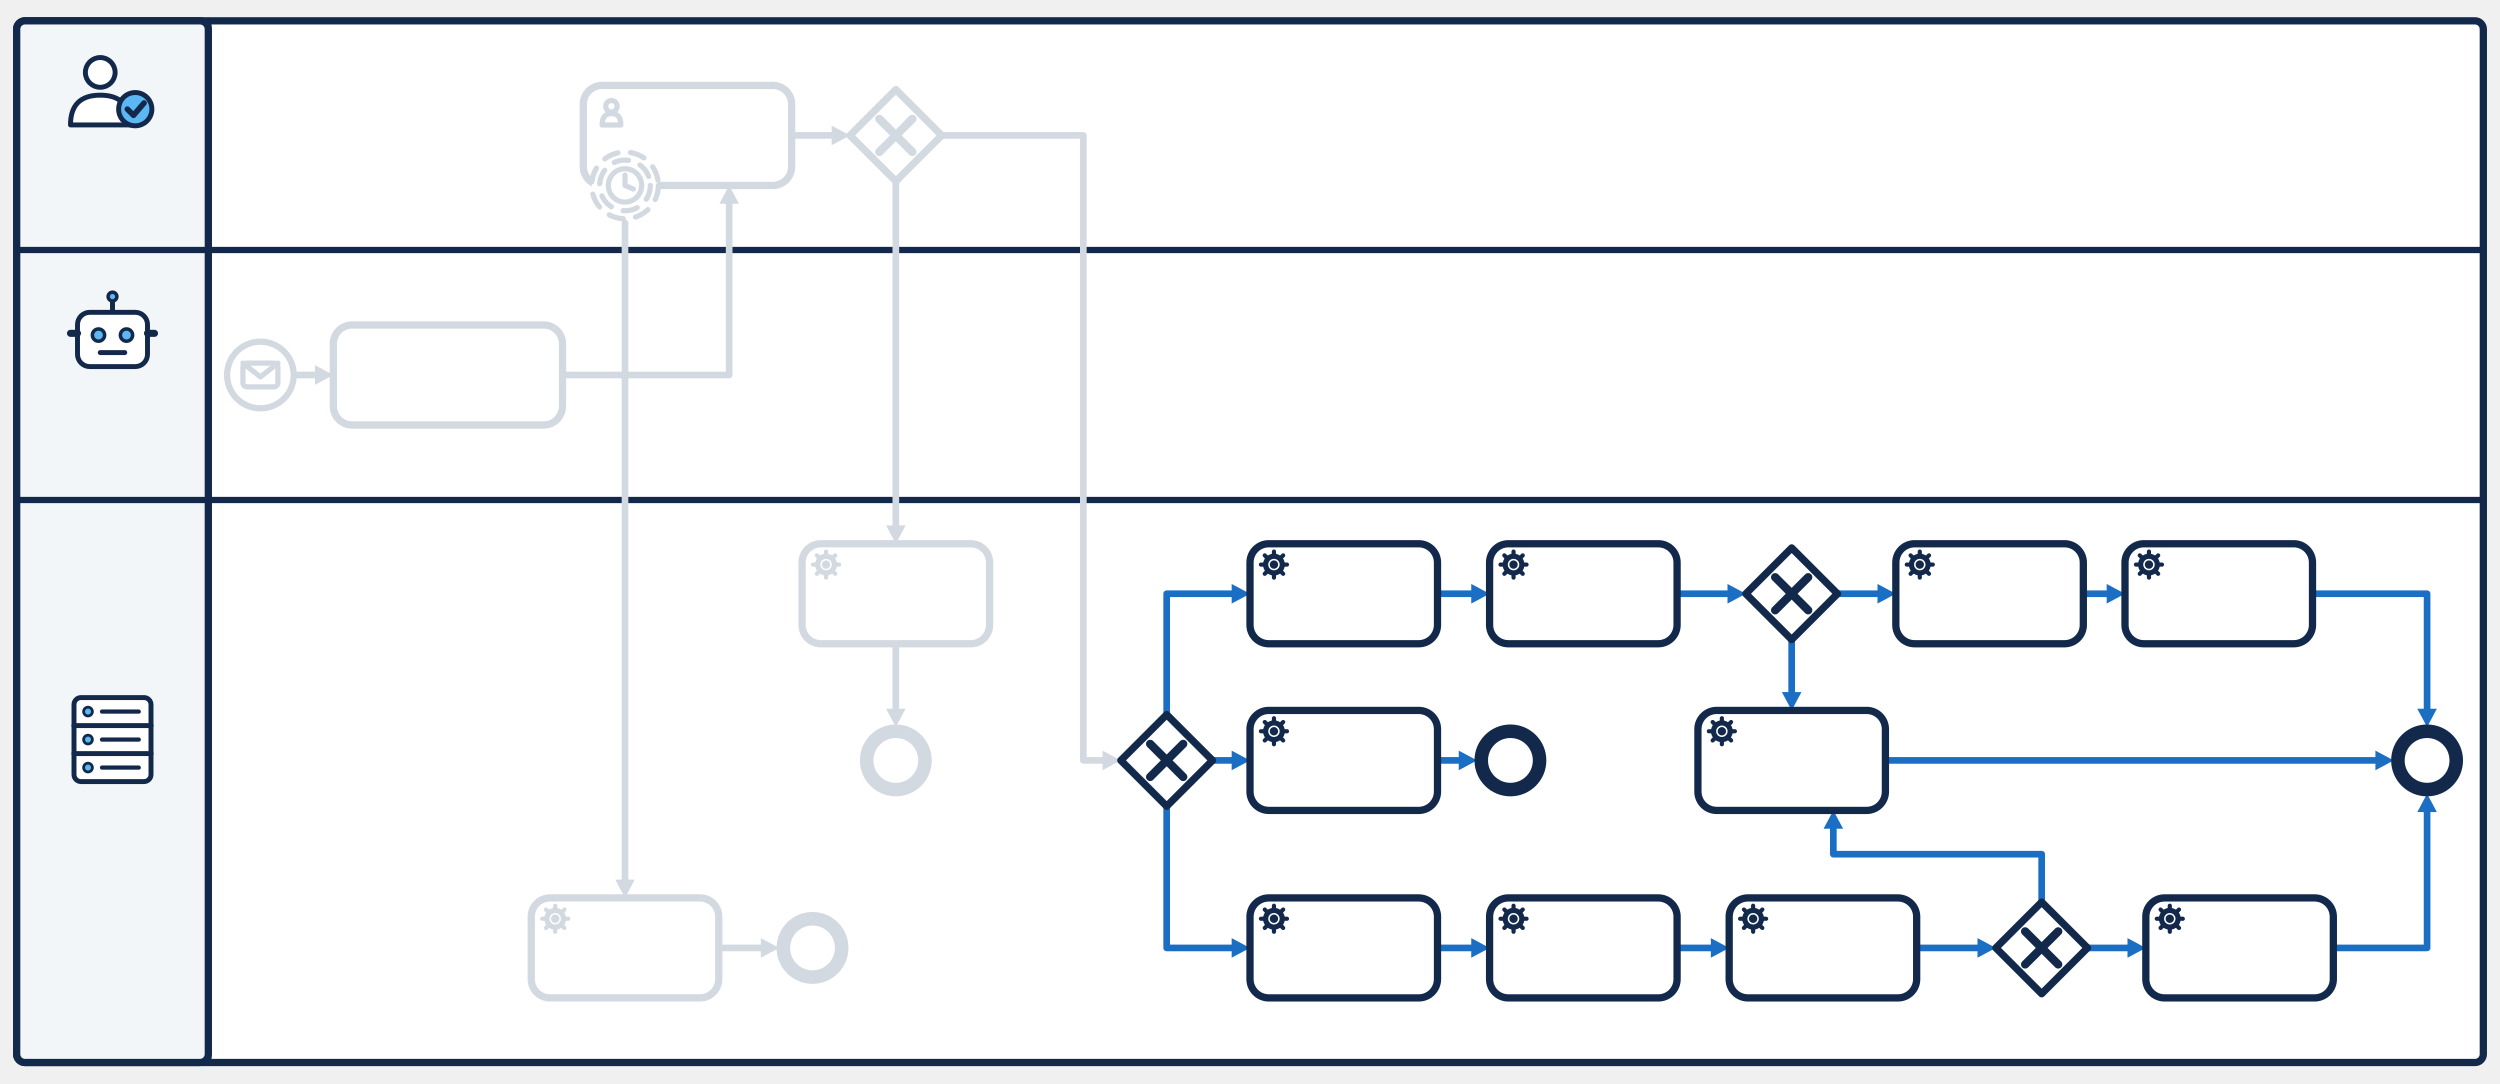
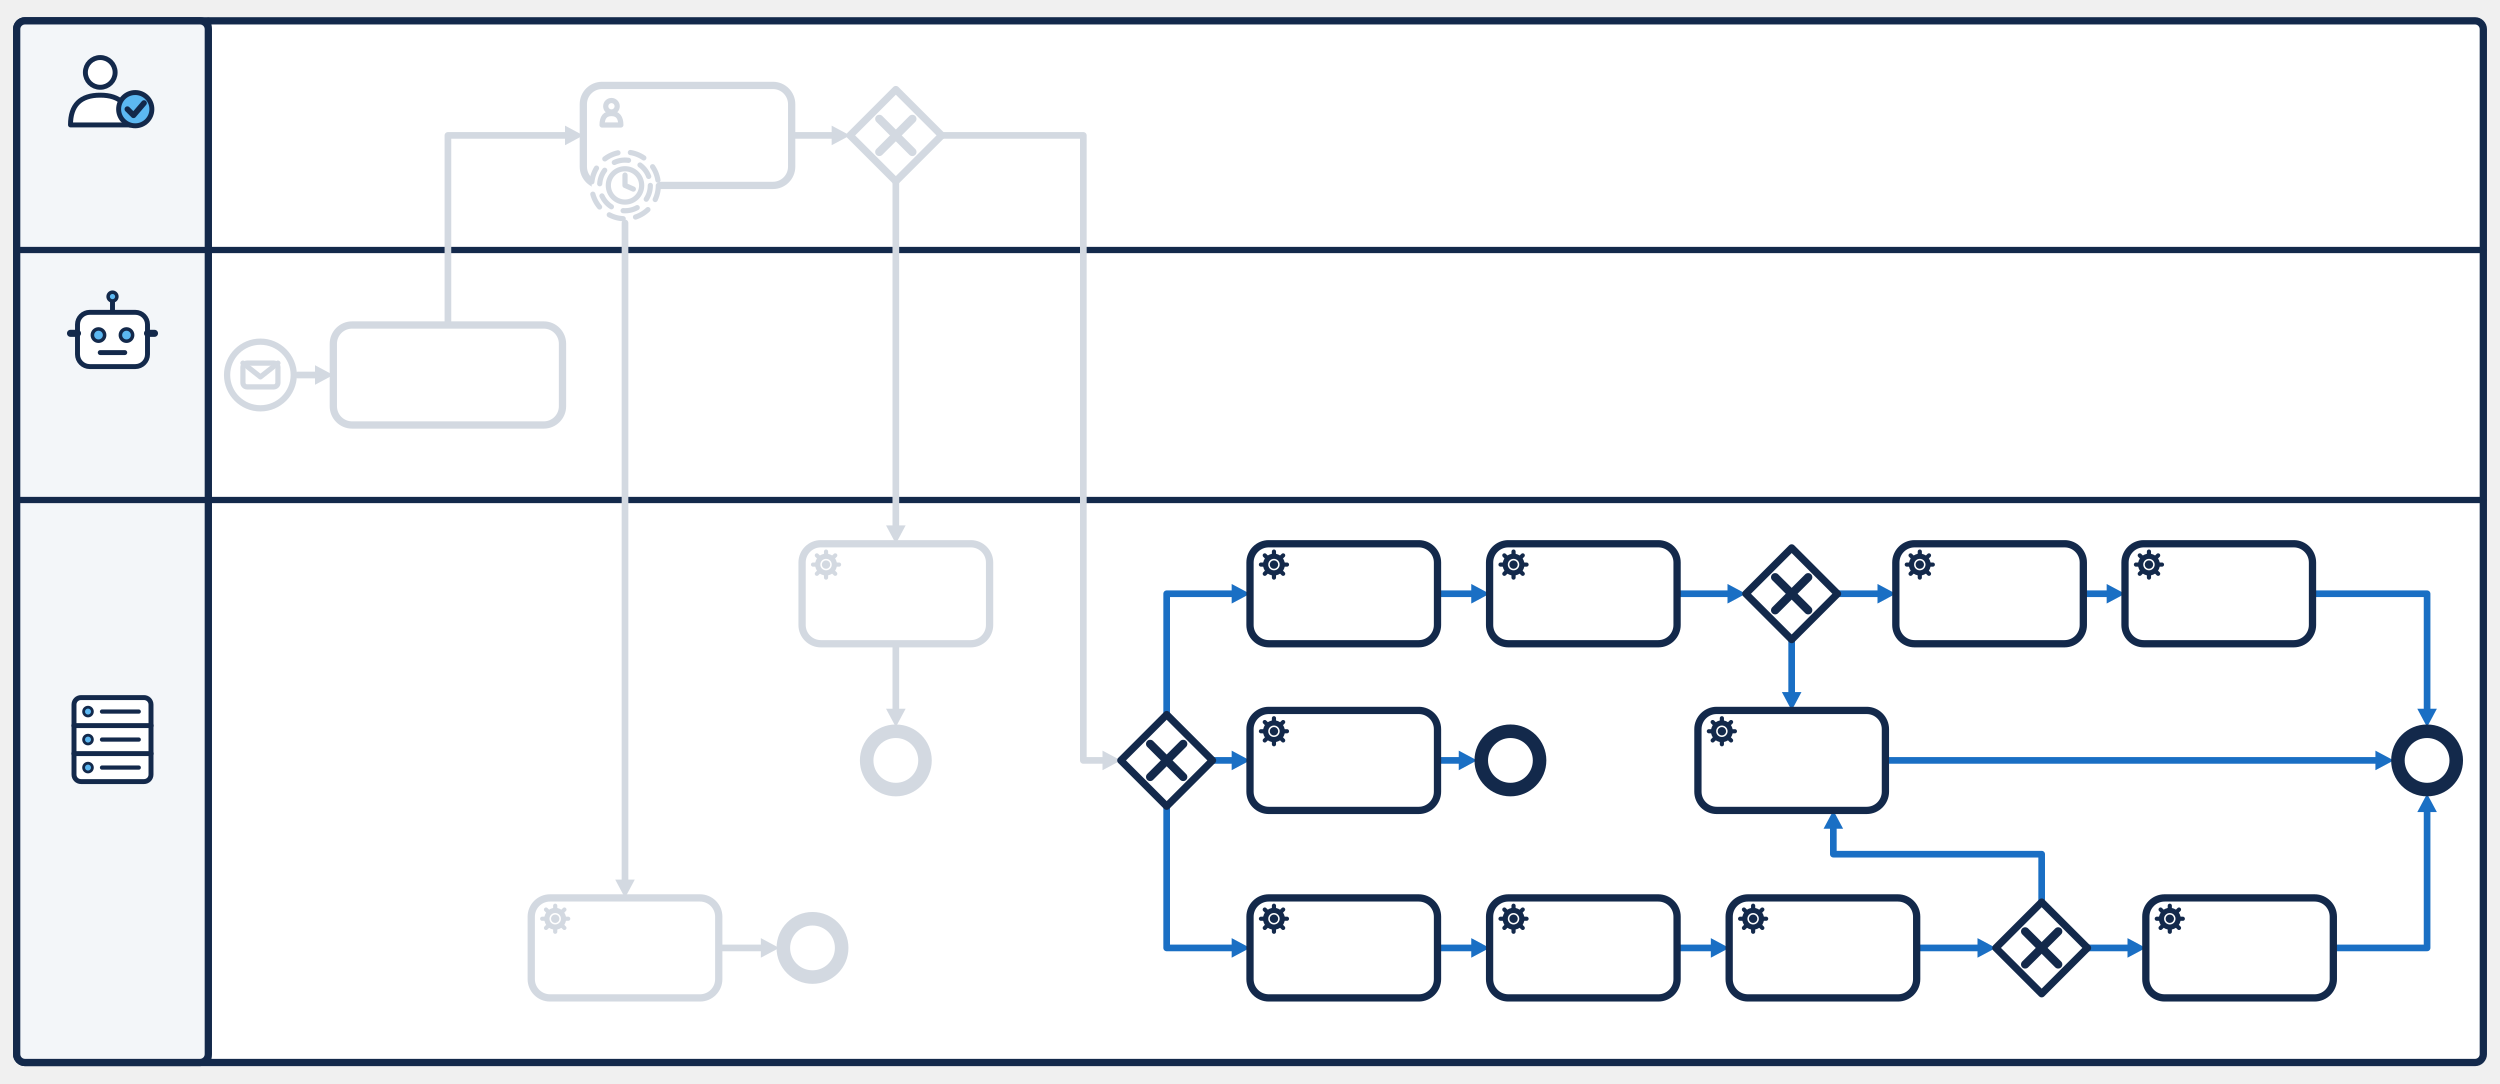
<svg xmlns="http://www.w3.org/2000/svg" viewBox="0 0 1200 520" width="1200" height="520">
  <rect x="8" y="10" width="1184" height="500" rx="4" ry="4" fill="#FFFFFF" stroke="#13294B" stroke-width="3.5" stroke-linecap="round" stroke-linejoin="round" />
  <rect x="8" y="10" width="92" height="500" rx="4" ry="4" fill="#F3F6F9" stroke="#13294B" stroke-width="3.5" stroke-linecap="round" stroke-linejoin="round" />
  <line x1="8" y1="120" x2="1192" y2="120" stroke="#13294B" stroke-width="3" fill="none" stroke-linecap="round" stroke-linejoin="round" />
  <line x1="8" y1="240" x2="1192" y2="240" stroke="#13294B" stroke-width="3" fill="none" stroke-linecap="round" stroke-linejoin="round" />
  <line x1="100" y1="10" x2="100" y2="510" stroke="#13294B" stroke-width="3" fill="none" stroke-linecap="round" stroke-linejoin="round" />
  <g transform="translate(54 44) scale(0.42)">
    <circle cx="-14" cy="-22" r="17" fill="#FFFFFF" stroke="#13294B" stroke-width="5.65" stroke-linecap="round" stroke-linejoin="round" />
    <path d="M -48,38 Q -48,4 -14,4 Q 20,4 20,38 Z" stroke="#13294B" stroke-width="5.65" fill="#FFFFFF" stroke-linecap="round" stroke-linejoin="round" />
    <circle cx="26" cy="20" r="19" fill="#5CB8F2" stroke="#13294B" stroke-width="5.65" stroke-linecap="round" stroke-linejoin="round" />
    <path d="M 17,20 L 24,27 L 36,13" stroke="#13294B" stroke-width="6.46" fill="none" stroke-linecap="round" stroke-linejoin="round" />
  </g>
  <g transform="translate(54 160) scale(0.42)">
    <line x1="0" y1="-38" x2="0" y2="-24" stroke="#13294B" stroke-width="5.65" fill="none" stroke-linecap="round" stroke-linejoin="round" />
    <circle cx="0" cy="-42" r="5" fill="#5CB8F2" stroke="#13294B" stroke-width="4.04" stroke-linecap="round" stroke-linejoin="round" />
    <rect x="-40" y="-24" width="80" height="62" rx="14" ry="14" fill="#FFFFFF" stroke="#13294B" stroke-width="5.65" stroke-linecap="round" stroke-linejoin="round" />
    <circle cx="-16" cy="2" r="7" fill="#5CB8F2" stroke="#13294B" stroke-width="4.04" stroke-linecap="round" stroke-linejoin="round" />
    <circle cx="16" cy="2" r="7" fill="#5CB8F2" stroke="#13294B" stroke-width="4.04" stroke-linecap="round" stroke-linejoin="round" />
    <line x1="-14" y1="22" x2="14" y2="22" stroke="#13294B" stroke-width="5.65" fill="none" stroke-linecap="round" stroke-linejoin="round" />
    <line x1="-48" y1="0" x2="-40" y2="0" stroke="#13294B" stroke-width="8.07" fill="none" stroke-linecap="round" stroke-linejoin="round" />
    <line x1="40" y1="0" x2="48" y2="0" stroke="#13294B" stroke-width="8.07" fill="none" stroke-linecap="round" stroke-linejoin="round" />
  </g>
  <g transform="translate(54 355) scale(0.42)">
    <rect x="-44" y="-48" width="88" height="96" rx="8" ry="8" fill="#FFFFFF" stroke="#13294B" stroke-width="5.65" stroke-linecap="round" stroke-linejoin="round" />
    <line x1="-44" y1="-16" x2="44" y2="-16" stroke="#13294B" stroke-width="5.65" fill="none" stroke-linecap="round" stroke-linejoin="round" />
    <line x1="-44" y1="16" x2="44" y2="16" stroke="#13294B" stroke-width="5.65" fill="none" stroke-linecap="round" stroke-linejoin="round" />
    <circle cx="-28" cy="-32" r="5" fill="#5CB8F2" stroke="#13294B" stroke-width="3.23" stroke-linecap="round" stroke-linejoin="round" />
    <line x1="-12" y1="-32" x2="30" y2="-32" stroke="#13294B" stroke-width="4.84" fill="none" stroke-linecap="round" stroke-linejoin="round" />
    <circle cx="-28" cy="0" r="5" fill="#5CB8F2" stroke="#13294B" stroke-width="3.23" stroke-linecap="round" stroke-linejoin="round" />
    <line x1="-12" y1="0" x2="30" y2="0" stroke="#13294B" stroke-width="4.84" fill="none" stroke-linecap="round" stroke-linejoin="round" />
    <circle cx="-28" cy="32" r="5" fill="#5CB8F2" stroke="#13294B" stroke-width="3.23" stroke-linecap="round" stroke-linejoin="round" />
    <line x1="-12" y1="32" x2="30" y2="32" stroke="#13294B" stroke-width="4.84" fill="none" stroke-linecap="round" stroke-linejoin="round" />
  </g>
  <path d="M 143.0,180.0 L 153.0,180.0" stroke="#D3D9E1" stroke-width="3.2" fill="none" stroke-linecap="round" stroke-linejoin="round" />
  <polygon points="160.0,180.0 151.2,184.7 151.2,175.3" fill="#D3D9E1" stroke="none" stroke-width="0" stroke-linecap="round" stroke-linejoin="round" />
-   <path d="M 270.0,180.0 L 350.0,180.0 L 350.0,96.0" stroke="#D3D9E1" stroke-width="3.2" fill="none" stroke-linecap="round" stroke-linejoin="round" />
-   <polygon points="350.0,89.0 354.7,97.8 345.3,97.8" fill="#D3D9E1" stroke="none" stroke-width="0" stroke-linecap="round" stroke-linejoin="round" />
+   <path d="M 215.0,156.0 L 215.0,65.0 L 273.0,65.0" stroke="#D3D9E1" stroke-width="3.2" fill="none" stroke-linecap="round" stroke-linejoin="round" />
+   <polygon points="280.0,65.0 271.2,69.7 271.2,60.3" fill="#D3D9E1" stroke="none" stroke-width="0" stroke-linecap="round" stroke-linejoin="round" />
  <path d="M 380.0,65.0 L 401.0,65.0" stroke="#D3D9E1" stroke-width="3.2" fill="none" stroke-linecap="round" stroke-linejoin="round" />
  <polygon points="408.0,65.0 399.2,69.7 399.2,60.3" fill="#D3D9E1" stroke="none" stroke-width="0" stroke-linecap="round" stroke-linejoin="round" />
  <path d="M 430.0,87.0 L 430.0,254.0" stroke="#D3D9E1" stroke-width="3.2" fill="none" stroke-linecap="round" stroke-linejoin="round" />
  <polygon points="430.0,261.0 425.3,252.2 434.7,252.2" fill="#D3D9E1" stroke="none" stroke-width="0" stroke-linecap="round" stroke-linejoin="round" />
  <path d="M 430.0,309.0 L 430.0,342.0" stroke="#D3D9E1" stroke-width="3.2" fill="none" stroke-linecap="round" stroke-linejoin="round" />
  <polygon points="430.0,349.0 425.3,340.2 434.7,340.2" fill="#D3D9E1" stroke="none" stroke-width="0" stroke-linecap="round" stroke-linejoin="round" />
  <path d="M 300.0,107.0 L 300.0,424.0" stroke="#D3D9E1" stroke-width="3.2" fill="none" stroke-linecap="round" stroke-linejoin="round" />
  <polygon points="300.0,431.0 295.3,422.2 304.7,422.2" fill="#D3D9E1" stroke="none" stroke-width="0" stroke-linecap="round" stroke-linejoin="round" />
  <path d="M 345.0,455.0 L 367.0,455.0" stroke="#D3D9E1" stroke-width="3.2" fill="none" stroke-linecap="round" stroke-linejoin="round" />
  <polygon points="374.0,455.0 365.2,459.7 365.2,450.3" fill="#D3D9E1" stroke="none" stroke-width="0" stroke-linecap="round" stroke-linejoin="round" />
  <path d="M 452.0,65.0 L 520.0,65.0 L 520.0,365.0 L 531.0,365.0" stroke="#D3D9E1" stroke-width="3.2" fill="none" stroke-linecap="round" stroke-linejoin="round" />
  <polygon points="538.0,365.0 529.2,369.7 529.2,360.3" fill="#D3D9E1" stroke="none" stroke-width="0" stroke-linecap="round" stroke-linejoin="round" />
  <path d="M 560.0,343.0 L 560.0,285.0 L 593.0,285.0" stroke="#1A6FC4" stroke-width="3.2" fill="none" stroke-linecap="round" stroke-linejoin="round" />
  <polygon points="600.0,285.0 591.2,289.7 591.2,280.3" fill="#1A6FC4" stroke="none" stroke-width="0" stroke-linecap="round" stroke-linejoin="round" />
  <path d="M 582.0,365.0 L 593.0,365.0" stroke="#1A6FC4" stroke-width="3.2" fill="none" stroke-linecap="round" stroke-linejoin="round" />
  <polygon points="600.0,365.0 591.2,369.7 591.2,360.3" fill="#1A6FC4" stroke="none" stroke-width="0" stroke-linecap="round" stroke-linejoin="round" />
  <path d="M 690.0,365.0 L 702.0,365.0" stroke="#1A6FC4" stroke-width="3.2" fill="none" stroke-linecap="round" stroke-linejoin="round" />
  <polygon points="709.0,365.0 700.2,369.7 700.2,360.3" fill="#1A6FC4" stroke="none" stroke-width="0" stroke-linecap="round" stroke-linejoin="round" />
  <path d="M 560.0,387.0 L 560.0,455.0 L 593.0,455.0" stroke="#1A6FC4" stroke-width="3.2" fill="none" stroke-linecap="round" stroke-linejoin="round" />
  <polygon points="600.0,455.0 591.2,459.7 591.2,450.3" fill="#1A6FC4" stroke="none" stroke-width="0" stroke-linecap="round" stroke-linejoin="round" />
  <path d="M 690.0,285.0 L 708.0,285.0" stroke="#1A6FC4" stroke-width="3.2" fill="none" stroke-linecap="round" stroke-linejoin="round" />
  <polygon points="715.0,285.0 706.2,289.7 706.2,280.3" fill="#1A6FC4" stroke="none" stroke-width="0" stroke-linecap="round" stroke-linejoin="round" />
  <path d="M 805.0,285.0 L 831.0,285.0" stroke="#1A6FC4" stroke-width="3.2" fill="none" stroke-linecap="round" stroke-linejoin="round" />
  <polygon points="838.0,285.0 829.2,289.7 829.2,280.3" fill="#1A6FC4" stroke="none" stroke-width="0" stroke-linecap="round" stroke-linejoin="round" />
  <path d="M 882.0,285.0 L 903.0,285.0" stroke="#1A6FC4" stroke-width="3.2" fill="none" stroke-linecap="round" stroke-linejoin="round" />
  <polygon points="910.0,285.0 901.2,289.7 901.2,280.3" fill="#1A6FC4" stroke="none" stroke-width="0" stroke-linecap="round" stroke-linejoin="round" />
  <path d="M 1000.0,285.0 L 1013.0,285.0" stroke="#1A6FC4" stroke-width="3.2" fill="none" stroke-linecap="round" stroke-linejoin="round" />
  <polygon points="1020.0,285.0 1011.2,289.7 1011.2,280.3" fill="#1A6FC4" stroke="none" stroke-width="0" stroke-linecap="round" stroke-linejoin="round" />
  <path d="M 1110.0,285.0 L 1165.0,285.0 L 1165.0,342.0" stroke="#1A6FC4" stroke-width="3.2" fill="none" stroke-linecap="round" stroke-linejoin="round" />
  <polygon points="1165.0,349.0 1160.3,340.2 1169.7,340.2" fill="#1A6FC4" stroke="none" stroke-width="0" stroke-linecap="round" stroke-linejoin="round" />
  <path d="M 860.0,307.0 L 860.0,334.0" stroke="#1A6FC4" stroke-width="3.2" fill="none" stroke-linecap="round" stroke-linejoin="round" />
  <polygon points="860.0,341.0 855.3,332.2 864.7,332.2" fill="#1A6FC4" stroke="none" stroke-width="0" stroke-linecap="round" stroke-linejoin="round" />
  <path d="M 905.0,365.0 L 1142.0,365.0" stroke="#1A6FC4" stroke-width="3.2" fill="none" stroke-linecap="round" stroke-linejoin="round" />
  <polygon points="1149.0,365.0 1140.2,369.7 1140.2,360.3" fill="#1A6FC4" stroke="none" stroke-width="0" stroke-linecap="round" stroke-linejoin="round" />
  <path d="M 690.0,455.0 L 708.0,455.0" stroke="#1A6FC4" stroke-width="3.2" fill="none" stroke-linecap="round" stroke-linejoin="round" />
  <polygon points="715.0,455.0 706.2,459.7 706.2,450.3" fill="#1A6FC4" stroke="none" stroke-width="0" stroke-linecap="round" stroke-linejoin="round" />
  <path d="M 805.0,455.0 L 823.0,455.0" stroke="#1A6FC4" stroke-width="3.2" fill="none" stroke-linecap="round" stroke-linejoin="round" />
  <polygon points="830.0,455.0 821.2,459.7 821.2,450.3" fill="#1A6FC4" stroke="none" stroke-width="0" stroke-linecap="round" stroke-linejoin="round" />
  <path d="M 920.0,455.0 L 951.0,455.0" stroke="#1A6FC4" stroke-width="3.2" fill="none" stroke-linecap="round" stroke-linejoin="round" />
  <polygon points="958.0,455.0 949.2,459.7 949.2,450.3" fill="#1A6FC4" stroke="none" stroke-width="0" stroke-linecap="round" stroke-linejoin="round" />
  <path d="M 1002.0,455.0 L 1023.0,455.0" stroke="#1A6FC4" stroke-width="3.2" fill="none" stroke-linecap="round" stroke-linejoin="round" />
  <polygon points="1030.0,455.0 1021.2,459.7 1021.2,450.3" fill="#1A6FC4" stroke="none" stroke-width="0" stroke-linecap="round" stroke-linejoin="round" />
  <path d="M 1120.0,455.0 L 1165.0,455.0 L 1165.0,388.0" stroke="#1A6FC4" stroke-width="3.2" fill="none" stroke-linecap="round" stroke-linejoin="round" />
  <polygon points="1165.0,381.0 1169.7,389.8 1160.3,389.8" fill="#1A6FC4" stroke="none" stroke-width="0" stroke-linecap="round" stroke-linejoin="round" />
  <path d="M 980.0,433.0 L 980.0,410.0 L 880.0,410.0 L 880.0,396.0" stroke="#1A6FC4" stroke-width="3.2" fill="none" stroke-linecap="round" stroke-linejoin="round" />
  <polygon points="880.0,389.0 884.7,397.8 875.3,397.8" fill="#1A6FC4" stroke="none" stroke-width="0" stroke-linecap="round" stroke-linejoin="round" />
  <circle cx="125" cy="180" r="16" fill="#FFFFFF" stroke="#D3D9E1" stroke-width="3" stroke-linecap="round" stroke-linejoin="round" />
  <rect x="116.6" y="174.288" width="16.8" height="11.424" rx="2" ry="2" fill="#FFFFFF" stroke="#D3D9E1" stroke-width="2.5" stroke-linecap="round" stroke-linejoin="round" />
  <path d="M 116.6,174.288 L 125,180.914 L 133.4,174.288" stroke="#D3D9E1" stroke-width="2.5" fill="none" stroke-linecap="round" stroke-linejoin="round" />
  <rect x="160.0" y="156.0" width="110" height="48" rx="9" ry="9" fill="#FFFFFF" stroke="#D3D9E1" stroke-width="3.5" stroke-linecap="round" stroke-linejoin="round" />
  <rect x="280.0" y="41.0" width="100" height="48" rx="9" ry="9" fill="#FFFFFF" stroke="#D3D9E1" stroke-width="3.5" stroke-linecap="round" stroke-linejoin="round" />
  <circle cx="293.5" cy="51.0" r="2.75" fill="#FFFFFF" stroke="#D3D9E1" stroke-width="2.5" stroke-linecap="round" stroke-linejoin="round" />
  <path d="M 289.0,60.0 Q 289.0,54.5 293.5,54.5 Q 298.0,54.5 298.0,60.0 Z" stroke="#D3D9E1" stroke-width="2.5" fill="#FFFFFF" stroke-linecap="round" stroke-linejoin="round" />
  <rect x="385.0" y="261.0" width="90" height="48" rx="9" ry="9" fill="#FFFFFF" stroke="#D3D9E1" stroke-width="3.5" stroke-linecap="round" stroke-linejoin="round" />
  <line x1="400.5" y1="271.0" x2="402.75" y2="271.0" stroke="#D3D9E1" stroke-width="2.0" fill="none" stroke-linecap="round" stroke-linejoin="round" />
  <line x1="399.328" y1="273.828" x2="400.919" y2="275.419" stroke="#D3D9E1" stroke-width="2.0" fill="none" stroke-linecap="round" stroke-linejoin="round" />
  <line x1="396.5" y1="275.0" x2="396.5" y2="277.25" stroke="#D3D9E1" stroke-width="2.0" fill="none" stroke-linecap="round" stroke-linejoin="round" />
  <line x1="393.672" y1="273.828" x2="392.081" y2="275.419" stroke="#D3D9E1" stroke-width="2.0" fill="none" stroke-linecap="round" stroke-linejoin="round" />
  <line x1="392.5" y1="271.0" x2="390.25" y2="271.0" stroke="#D3D9E1" stroke-width="2.0" fill="none" stroke-linecap="round" stroke-linejoin="round" />
  <line x1="393.672" y1="268.172" x2="392.081" y2="266.581" stroke="#D3D9E1" stroke-width="2.0" fill="none" stroke-linecap="round" stroke-linejoin="round" />
  <line x1="396.5" y1="267.0" x2="396.5" y2="264.75" stroke="#D3D9E1" stroke-width="2.0" fill="none" stroke-linecap="round" stroke-linejoin="round" />
  <line x1="399.328" y1="268.172" x2="400.919" y2="266.581" stroke="#D3D9E1" stroke-width="2.0" fill="none" stroke-linecap="round" stroke-linejoin="round" />
  <circle cx="396.5" cy="271.0" r="4.0" fill="#FFFFFF" stroke="#D3D9E1" stroke-width="2.5" stroke-linecap="round" stroke-linejoin="round" />
  <circle cx="396.5" cy="271.0" r="1.52" fill="#D3D9E1" stroke="#D3D9E1" stroke-width="1" stroke-linecap="round" stroke-linejoin="round" />
  <rect x="255.0" y="431.0" width="90" height="48" rx="9" ry="9" fill="#FFFFFF" stroke="#D3D9E1" stroke-width="3.5" stroke-linecap="round" stroke-linejoin="round" />
  <line x1="270.5" y1="441.0" x2="272.75" y2="441.0" stroke="#D3D9E1" stroke-width="2.0" fill="none" stroke-linecap="round" stroke-linejoin="round" />
  <line x1="269.328" y1="443.828" x2="270.919" y2="445.419" stroke="#D3D9E1" stroke-width="2.0" fill="none" stroke-linecap="round" stroke-linejoin="round" />
  <line x1="266.5" y1="445.0" x2="266.5" y2="447.25" stroke="#D3D9E1" stroke-width="2.0" fill="none" stroke-linecap="round" stroke-linejoin="round" />
  <line x1="263.672" y1="443.828" x2="262.081" y2="445.419" stroke="#D3D9E1" stroke-width="2.0" fill="none" stroke-linecap="round" stroke-linejoin="round" />
  <line x1="262.5" y1="441.0" x2="260.25" y2="441.0" stroke="#D3D9E1" stroke-width="2.0" fill="none" stroke-linecap="round" stroke-linejoin="round" />
  <line x1="263.672" y1="438.172" x2="262.081" y2="436.581" stroke="#D3D9E1" stroke-width="2.0" fill="none" stroke-linecap="round" stroke-linejoin="round" />
  <line x1="266.5" y1="437.0" x2="266.5" y2="434.75" stroke="#D3D9E1" stroke-width="2.0" fill="none" stroke-linecap="round" stroke-linejoin="round" />
  <line x1="269.328" y1="438.172" x2="270.919" y2="436.581" stroke="#D3D9E1" stroke-width="2.0" fill="none" stroke-linecap="round" stroke-linejoin="round" />
  <circle cx="266.5" cy="441.0" r="4.0" fill="#FFFFFF" stroke="#D3D9E1" stroke-width="2.5" stroke-linecap="round" stroke-linejoin="round" />
  <circle cx="266.5" cy="441.0" r="1.52" fill="#D3D9E1" stroke="#D3D9E1" stroke-width="1" stroke-linecap="round" stroke-linejoin="round" />
  <rect x="600.0" y="261.0" width="90" height="48" rx="9" ry="9" fill="#FFFFFF" stroke="#13294B" stroke-width="3.5" stroke-linecap="round" stroke-linejoin="round" />
  <line x1="615.5" y1="271.0" x2="617.75" y2="271.0" stroke="#13294B" stroke-width="2.0" fill="none" stroke-linecap="round" stroke-linejoin="round" />
  <line x1="614.328" y1="273.828" x2="615.919" y2="275.419" stroke="#13294B" stroke-width="2.0" fill="none" stroke-linecap="round" stroke-linejoin="round" />
  <line x1="611.5" y1="275.0" x2="611.5" y2="277.25" stroke="#13294B" stroke-width="2.0" fill="none" stroke-linecap="round" stroke-linejoin="round" />
  <line x1="608.672" y1="273.828" x2="607.081" y2="275.419" stroke="#13294B" stroke-width="2.0" fill="none" stroke-linecap="round" stroke-linejoin="round" />
  <line x1="607.5" y1="271.0" x2="605.25" y2="271.0" stroke="#13294B" stroke-width="2.0" fill="none" stroke-linecap="round" stroke-linejoin="round" />
  <line x1="608.672" y1="268.172" x2="607.081" y2="266.581" stroke="#13294B" stroke-width="2.0" fill="none" stroke-linecap="round" stroke-linejoin="round" />
  <line x1="611.5" y1="267.0" x2="611.5" y2="264.75" stroke="#13294B" stroke-width="2.0" fill="none" stroke-linecap="round" stroke-linejoin="round" />
  <line x1="614.328" y1="268.172" x2="615.919" y2="266.581" stroke="#13294B" stroke-width="2.0" fill="none" stroke-linecap="round" stroke-linejoin="round" />
  <circle cx="611.5" cy="271.0" r="4.0" fill="#FFFFFF" stroke="#13294B" stroke-width="2.5" stroke-linecap="round" stroke-linejoin="round" />
  <circle cx="611.5" cy="271.0" r="1.52" fill="#13294B" stroke="#13294B" stroke-width="1" stroke-linecap="round" stroke-linejoin="round" />
  <rect x="715.0" y="261.0" width="90" height="48" rx="9" ry="9" fill="#FFFFFF" stroke="#13294B" stroke-width="3.5" stroke-linecap="round" stroke-linejoin="round" />
  <line x1="730.5" y1="271.0" x2="732.75" y2="271.0" stroke="#13294B" stroke-width="2.0" fill="none" stroke-linecap="round" stroke-linejoin="round" />
  <line x1="729.328" y1="273.828" x2="730.919" y2="275.419" stroke="#13294B" stroke-width="2.0" fill="none" stroke-linecap="round" stroke-linejoin="round" />
  <line x1="726.5" y1="275.0" x2="726.5" y2="277.25" stroke="#13294B" stroke-width="2.0" fill="none" stroke-linecap="round" stroke-linejoin="round" />
  <line x1="723.672" y1="273.828" x2="722.081" y2="275.419" stroke="#13294B" stroke-width="2.0" fill="none" stroke-linecap="round" stroke-linejoin="round" />
  <line x1="722.5" y1="271.0" x2="720.25" y2="271.0" stroke="#13294B" stroke-width="2.0" fill="none" stroke-linecap="round" stroke-linejoin="round" />
  <line x1="723.672" y1="268.172" x2="722.081" y2="266.581" stroke="#13294B" stroke-width="2.0" fill="none" stroke-linecap="round" stroke-linejoin="round" />
  <line x1="726.5" y1="267.0" x2="726.5" y2="264.75" stroke="#13294B" stroke-width="2.0" fill="none" stroke-linecap="round" stroke-linejoin="round" />
  <line x1="729.328" y1="268.172" x2="730.919" y2="266.581" stroke="#13294B" stroke-width="2.0" fill="none" stroke-linecap="round" stroke-linejoin="round" />
  <circle cx="726.5" cy="271.0" r="4.0" fill="#FFFFFF" stroke="#13294B" stroke-width="2.5" stroke-linecap="round" stroke-linejoin="round" />
  <circle cx="726.5" cy="271.0" r="1.52" fill="#13294B" stroke="#13294B" stroke-width="1" stroke-linecap="round" stroke-linejoin="round" />
  <rect x="910.0" y="261.0" width="90" height="48" rx="9" ry="9" fill="#FFFFFF" stroke="#13294B" stroke-width="3.5" stroke-linecap="round" stroke-linejoin="round" />
  <line x1="925.5" y1="271.0" x2="927.75" y2="271.0" stroke="#13294B" stroke-width="2.0" fill="none" stroke-linecap="round" stroke-linejoin="round" />
  <line x1="924.328" y1="273.828" x2="925.919" y2="275.419" stroke="#13294B" stroke-width="2.0" fill="none" stroke-linecap="round" stroke-linejoin="round" />
  <line x1="921.5" y1="275.0" x2="921.5" y2="277.25" stroke="#13294B" stroke-width="2.0" fill="none" stroke-linecap="round" stroke-linejoin="round" />
  <line x1="918.672" y1="273.828" x2="917.081" y2="275.419" stroke="#13294B" stroke-width="2.0" fill="none" stroke-linecap="round" stroke-linejoin="round" />
  <line x1="917.5" y1="271.0" x2="915.25" y2="271.0" stroke="#13294B" stroke-width="2.0" fill="none" stroke-linecap="round" stroke-linejoin="round" />
  <line x1="918.672" y1="268.172" x2="917.081" y2="266.581" stroke="#13294B" stroke-width="2.0" fill="none" stroke-linecap="round" stroke-linejoin="round" />
  <line x1="921.5" y1="267.0" x2="921.5" y2="264.75" stroke="#13294B" stroke-width="2.0" fill="none" stroke-linecap="round" stroke-linejoin="round" />
  <line x1="924.328" y1="268.172" x2="925.919" y2="266.581" stroke="#13294B" stroke-width="2.0" fill="none" stroke-linecap="round" stroke-linejoin="round" />
  <circle cx="921.5" cy="271.0" r="4.0" fill="#FFFFFF" stroke="#13294B" stroke-width="2.5" stroke-linecap="round" stroke-linejoin="round" />
  <circle cx="921.5" cy="271.0" r="1.52" fill="#13294B" stroke="#13294B" stroke-width="1" stroke-linecap="round" stroke-linejoin="round" />
  <rect x="1020.0" y="261.0" width="90" height="48" rx="9" ry="9" fill="#FFFFFF" stroke="#13294B" stroke-width="3.5" stroke-linecap="round" stroke-linejoin="round" />
  <line x1="1035.5" y1="271.0" x2="1037.75" y2="271.0" stroke="#13294B" stroke-width="2.0" fill="none" stroke-linecap="round" stroke-linejoin="round" />
  <line x1="1034.328" y1="273.828" x2="1035.919" y2="275.419" stroke="#13294B" stroke-width="2.0" fill="none" stroke-linecap="round" stroke-linejoin="round" />
  <line x1="1031.5" y1="275.0" x2="1031.5" y2="277.25" stroke="#13294B" stroke-width="2.0" fill="none" stroke-linecap="round" stroke-linejoin="round" />
  <line x1="1028.672" y1="273.828" x2="1027.081" y2="275.419" stroke="#13294B" stroke-width="2.0" fill="none" stroke-linecap="round" stroke-linejoin="round" />
  <line x1="1027.5" y1="271.0" x2="1025.25" y2="271.0" stroke="#13294B" stroke-width="2.0" fill="none" stroke-linecap="round" stroke-linejoin="round" />
  <line x1="1028.672" y1="268.172" x2="1027.081" y2="266.581" stroke="#13294B" stroke-width="2.0" fill="none" stroke-linecap="round" stroke-linejoin="round" />
  <line x1="1031.5" y1="267.0" x2="1031.5" y2="264.75" stroke="#13294B" stroke-width="2.0" fill="none" stroke-linecap="round" stroke-linejoin="round" />
  <line x1="1034.328" y1="268.172" x2="1035.919" y2="266.581" stroke="#13294B" stroke-width="2.0" fill="none" stroke-linecap="round" stroke-linejoin="round" />
  <circle cx="1031.5" cy="271.0" r="4.0" fill="#FFFFFF" stroke="#13294B" stroke-width="2.5" stroke-linecap="round" stroke-linejoin="round" />
  <circle cx="1031.5" cy="271.0" r="1.52" fill="#13294B" stroke="#13294B" stroke-width="1" stroke-linecap="round" stroke-linejoin="round" />
  <rect x="600.0" y="341.0" width="90" height="48" rx="9" ry="9" fill="#FFFFFF" stroke="#13294B" stroke-width="3.5" stroke-linecap="round" stroke-linejoin="round" />
  <line x1="615.5" y1="351.0" x2="617.75" y2="351.0" stroke="#13294B" stroke-width="2.0" fill="none" stroke-linecap="round" stroke-linejoin="round" />
  <line x1="614.328" y1="353.828" x2="615.919" y2="355.419" stroke="#13294B" stroke-width="2.0" fill="none" stroke-linecap="round" stroke-linejoin="round" />
  <line x1="611.5" y1="355.0" x2="611.5" y2="357.25" stroke="#13294B" stroke-width="2.0" fill="none" stroke-linecap="round" stroke-linejoin="round" />
  <line x1="608.672" y1="353.828" x2="607.081" y2="355.419" stroke="#13294B" stroke-width="2.0" fill="none" stroke-linecap="round" stroke-linejoin="round" />
  <line x1="607.5" y1="351.0" x2="605.25" y2="351.0" stroke="#13294B" stroke-width="2.0" fill="none" stroke-linecap="round" stroke-linejoin="round" />
  <line x1="608.672" y1="348.172" x2="607.081" y2="346.581" stroke="#13294B" stroke-width="2.0" fill="none" stroke-linecap="round" stroke-linejoin="round" />
  <line x1="611.5" y1="347.0" x2="611.5" y2="344.75" stroke="#13294B" stroke-width="2.0" fill="none" stroke-linecap="round" stroke-linejoin="round" />
  <line x1="614.328" y1="348.172" x2="615.919" y2="346.581" stroke="#13294B" stroke-width="2.0" fill="none" stroke-linecap="round" stroke-linejoin="round" />
  <circle cx="611.5" cy="351.0" r="4.0" fill="#FFFFFF" stroke="#13294B" stroke-width="2.5" stroke-linecap="round" stroke-linejoin="round" />
  <circle cx="611.5" cy="351.0" r="1.52" fill="#13294B" stroke="#13294B" stroke-width="1" stroke-linecap="round" stroke-linejoin="round" />
  <rect x="815.0" y="341.0" width="90" height="48" rx="9" ry="9" fill="#FFFFFF" stroke="#13294B" stroke-width="3.5" stroke-linecap="round" stroke-linejoin="round" />
  <line x1="830.5" y1="351.0" x2="832.75" y2="351.0" stroke="#13294B" stroke-width="2.0" fill="none" stroke-linecap="round" stroke-linejoin="round" />
  <line x1="829.328" y1="353.828" x2="830.919" y2="355.419" stroke="#13294B" stroke-width="2.0" fill="none" stroke-linecap="round" stroke-linejoin="round" />
  <line x1="826.5" y1="355.0" x2="826.5" y2="357.25" stroke="#13294B" stroke-width="2.0" fill="none" stroke-linecap="round" stroke-linejoin="round" />
  <line x1="823.672" y1="353.828" x2="822.081" y2="355.419" stroke="#13294B" stroke-width="2.0" fill="none" stroke-linecap="round" stroke-linejoin="round" />
  <line x1="822.5" y1="351.0" x2="820.25" y2="351.0" stroke="#13294B" stroke-width="2.0" fill="none" stroke-linecap="round" stroke-linejoin="round" />
  <line x1="823.672" y1="348.172" x2="822.081" y2="346.581" stroke="#13294B" stroke-width="2.0" fill="none" stroke-linecap="round" stroke-linejoin="round" />
  <line x1="826.5" y1="347.0" x2="826.5" y2="344.75" stroke="#13294B" stroke-width="2.0" fill="none" stroke-linecap="round" stroke-linejoin="round" />
  <line x1="829.328" y1="348.172" x2="830.919" y2="346.581" stroke="#13294B" stroke-width="2.0" fill="none" stroke-linecap="round" stroke-linejoin="round" />
  <circle cx="826.5" cy="351.0" r="4.0" fill="#FFFFFF" stroke="#13294B" stroke-width="2.5" stroke-linecap="round" stroke-linejoin="round" />
  <circle cx="826.5" cy="351.0" r="1.52" fill="#13294B" stroke="#13294B" stroke-width="1" stroke-linecap="round" stroke-linejoin="round" />
  <rect x="600.0" y="431.0" width="90" height="48" rx="9" ry="9" fill="#FFFFFF" stroke="#13294B" stroke-width="3.5" stroke-linecap="round" stroke-linejoin="round" />
  <line x1="615.5" y1="441.0" x2="617.75" y2="441.0" stroke="#13294B" stroke-width="2.0" fill="none" stroke-linecap="round" stroke-linejoin="round" />
  <line x1="614.328" y1="443.828" x2="615.919" y2="445.419" stroke="#13294B" stroke-width="2.0" fill="none" stroke-linecap="round" stroke-linejoin="round" />
  <line x1="611.5" y1="445.0" x2="611.5" y2="447.25" stroke="#13294B" stroke-width="2.0" fill="none" stroke-linecap="round" stroke-linejoin="round" />
  <line x1="608.672" y1="443.828" x2="607.081" y2="445.419" stroke="#13294B" stroke-width="2.0" fill="none" stroke-linecap="round" stroke-linejoin="round" />
  <line x1="607.5" y1="441.0" x2="605.25" y2="441.0" stroke="#13294B" stroke-width="2.0" fill="none" stroke-linecap="round" stroke-linejoin="round" />
  <line x1="608.672" y1="438.172" x2="607.081" y2="436.581" stroke="#13294B" stroke-width="2.0" fill="none" stroke-linecap="round" stroke-linejoin="round" />
  <line x1="611.5" y1="437.0" x2="611.5" y2="434.75" stroke="#13294B" stroke-width="2.0" fill="none" stroke-linecap="round" stroke-linejoin="round" />
  <line x1="614.328" y1="438.172" x2="615.919" y2="436.581" stroke="#13294B" stroke-width="2.0" fill="none" stroke-linecap="round" stroke-linejoin="round" />
  <circle cx="611.5" cy="441.0" r="4.0" fill="#FFFFFF" stroke="#13294B" stroke-width="2.5" stroke-linecap="round" stroke-linejoin="round" />
  <circle cx="611.5" cy="441.0" r="1.52" fill="#13294B" stroke="#13294B" stroke-width="1" stroke-linecap="round" stroke-linejoin="round" />
  <rect x="715.0" y="431.0" width="90" height="48" rx="9" ry="9" fill="#FFFFFF" stroke="#13294B" stroke-width="3.5" stroke-linecap="round" stroke-linejoin="round" />
  <line x1="730.5" y1="441.0" x2="732.75" y2="441.0" stroke="#13294B" stroke-width="2.0" fill="none" stroke-linecap="round" stroke-linejoin="round" />
  <line x1="729.328" y1="443.828" x2="730.919" y2="445.419" stroke="#13294B" stroke-width="2.0" fill="none" stroke-linecap="round" stroke-linejoin="round" />
  <line x1="726.5" y1="445.0" x2="726.5" y2="447.25" stroke="#13294B" stroke-width="2.0" fill="none" stroke-linecap="round" stroke-linejoin="round" />
  <line x1="723.672" y1="443.828" x2="722.081" y2="445.419" stroke="#13294B" stroke-width="2.0" fill="none" stroke-linecap="round" stroke-linejoin="round" />
  <line x1="722.5" y1="441.0" x2="720.25" y2="441.0" stroke="#13294B" stroke-width="2.0" fill="none" stroke-linecap="round" stroke-linejoin="round" />
  <line x1="723.672" y1="438.172" x2="722.081" y2="436.581" stroke="#13294B" stroke-width="2.0" fill="none" stroke-linecap="round" stroke-linejoin="round" />
  <line x1="726.5" y1="437.0" x2="726.5" y2="434.75" stroke="#13294B" stroke-width="2.0" fill="none" stroke-linecap="round" stroke-linejoin="round" />
  <line x1="729.328" y1="438.172" x2="730.919" y2="436.581" stroke="#13294B" stroke-width="2.0" fill="none" stroke-linecap="round" stroke-linejoin="round" />
  <circle cx="726.5" cy="441.0" r="4.0" fill="#FFFFFF" stroke="#13294B" stroke-width="2.5" stroke-linecap="round" stroke-linejoin="round" />
  <circle cx="726.5" cy="441.0" r="1.52" fill="#13294B" stroke="#13294B" stroke-width="1" stroke-linecap="round" stroke-linejoin="round" />
  <rect x="830.0" y="431.0" width="90" height="48" rx="9" ry="9" fill="#FFFFFF" stroke="#13294B" stroke-width="3.5" stroke-linecap="round" stroke-linejoin="round" />
  <line x1="845.5" y1="441.0" x2="847.75" y2="441.0" stroke="#13294B" stroke-width="2.0" fill="none" stroke-linecap="round" stroke-linejoin="round" />
  <line x1="844.328" y1="443.828" x2="845.919" y2="445.419" stroke="#13294B" stroke-width="2.0" fill="none" stroke-linecap="round" stroke-linejoin="round" />
  <line x1="841.5" y1="445.0" x2="841.5" y2="447.25" stroke="#13294B" stroke-width="2.0" fill="none" stroke-linecap="round" stroke-linejoin="round" />
  <line x1="838.672" y1="443.828" x2="837.081" y2="445.419" stroke="#13294B" stroke-width="2.0" fill="none" stroke-linecap="round" stroke-linejoin="round" />
  <line x1="837.5" y1="441.0" x2="835.25" y2="441.0" stroke="#13294B" stroke-width="2.0" fill="none" stroke-linecap="round" stroke-linejoin="round" />
  <line x1="838.672" y1="438.172" x2="837.081" y2="436.581" stroke="#13294B" stroke-width="2.0" fill="none" stroke-linecap="round" stroke-linejoin="round" />
  <line x1="841.5" y1="437.0" x2="841.5" y2="434.75" stroke="#13294B" stroke-width="2.0" fill="none" stroke-linecap="round" stroke-linejoin="round" />
  <line x1="844.328" y1="438.172" x2="845.919" y2="436.581" stroke="#13294B" stroke-width="2.0" fill="none" stroke-linecap="round" stroke-linejoin="round" />
  <circle cx="841.5" cy="441.0" r="4.0" fill="#FFFFFF" stroke="#13294B" stroke-width="2.5" stroke-linecap="round" stroke-linejoin="round" />
  <circle cx="841.5" cy="441.0" r="1.52" fill="#13294B" stroke="#13294B" stroke-width="1" stroke-linecap="round" stroke-linejoin="round" />
  <rect x="1030.0" y="431.0" width="90" height="48" rx="9" ry="9" fill="#FFFFFF" stroke="#13294B" stroke-width="3.5" stroke-linecap="round" stroke-linejoin="round" />
  <line x1="1045.5" y1="441.0" x2="1047.75" y2="441.0" stroke="#13294B" stroke-width="2.0" fill="none" stroke-linecap="round" stroke-linejoin="round" />
  <line x1="1044.328" y1="443.828" x2="1045.919" y2="445.419" stroke="#13294B" stroke-width="2.0" fill="none" stroke-linecap="round" stroke-linejoin="round" />
  <line x1="1041.5" y1="445.0" x2="1041.5" y2="447.25" stroke="#13294B" stroke-width="2.0" fill="none" stroke-linecap="round" stroke-linejoin="round" />
  <line x1="1038.672" y1="443.828" x2="1037.081" y2="445.419" stroke="#13294B" stroke-width="2.0" fill="none" stroke-linecap="round" stroke-linejoin="round" />
  <line x1="1037.5" y1="441.0" x2="1035.25" y2="441.0" stroke="#13294B" stroke-width="2.0" fill="none" stroke-linecap="round" stroke-linejoin="round" />
  <line x1="1038.672" y1="438.172" x2="1037.081" y2="436.581" stroke="#13294B" stroke-width="2.0" fill="none" stroke-linecap="round" stroke-linejoin="round" />
  <line x1="1041.5" y1="437.0" x2="1041.5" y2="434.75" stroke="#13294B" stroke-width="2.0" fill="none" stroke-linecap="round" stroke-linejoin="round" />
  <line x1="1044.328" y1="438.172" x2="1045.919" y2="436.581" stroke="#13294B" stroke-width="2.0" fill="none" stroke-linecap="round" stroke-linejoin="round" />
  <circle cx="1041.5" cy="441.0" r="4.0" fill="#FFFFFF" stroke="#13294B" stroke-width="2.5" stroke-linecap="round" stroke-linejoin="round" />
  <circle cx="1041.5" cy="441.0" r="1.52" fill="#13294B" stroke="#13294B" stroke-width="1" stroke-linecap="round" stroke-linejoin="round" />
  <polygon points="430.0,43.0 452.0,65.0 430.0,87.0 408.0,65.0" fill="#FFFFFF" stroke="#D3D9E1" stroke-width="3.5" stroke-linecap="round" stroke-linejoin="round" />
  <line x1="422.08" y1="57.08" x2="437.92" y2="72.92" stroke="#D3D9E1" stroke-width="4" fill="none" stroke-linecap="round" stroke-linejoin="round" />
  <line x1="437.92" y1="57.08" x2="422.08" y2="72.92" stroke="#D3D9E1" stroke-width="4" fill="none" stroke-linecap="round" stroke-linejoin="round" />
  <polygon points="560.0,343.0 582.0,365.0 560.0,387.0 538.0,365.0" fill="#FFFFFF" stroke="#13294B" stroke-width="3.5" stroke-linecap="round" stroke-linejoin="round" />
  <line x1="552.08" y1="357.08" x2="567.92" y2="372.92" stroke="#13294B" stroke-width="4" fill="none" stroke-linecap="round" stroke-linejoin="round" />
  <line x1="567.92" y1="357.08" x2="552.08" y2="372.92" stroke="#13294B" stroke-width="4" fill="none" stroke-linecap="round" stroke-linejoin="round" />
  <polygon points="860.0,263.0 882.0,285.0 860.0,307.0 838.0,285.0" fill="#FFFFFF" stroke="#13294B" stroke-width="3.5" stroke-linecap="round" stroke-linejoin="round" />
  <line x1="852.08" y1="277.08" x2="867.92" y2="292.92" stroke="#13294B" stroke-width="4" fill="none" stroke-linecap="round" stroke-linejoin="round" />
  <line x1="867.92" y1="277.08" x2="852.08" y2="292.92" stroke="#13294B" stroke-width="4" fill="none" stroke-linecap="round" stroke-linejoin="round" />
  <polygon points="980.0,433.0 1002.0,455.0 980.0,477.0 958.0,455.0" fill="#FFFFFF" stroke="#13294B" stroke-width="3.5" stroke-linecap="round" stroke-linejoin="round" />
  <line x1="972.08" y1="447.08" x2="987.92" y2="462.92" stroke="#13294B" stroke-width="4" fill="none" stroke-linecap="round" stroke-linejoin="round" />
  <line x1="987.92" y1="447.08" x2="972.08" y2="462.92" stroke="#13294B" stroke-width="4" fill="none" stroke-linecap="round" stroke-linejoin="round" />
  <circle cx="430" cy="365" r="14" fill="#FFFFFF" stroke="#D3D9E1" stroke-width="6.5" stroke-linecap="round" stroke-linejoin="round" />
  <circle cx="390" cy="455" r="14" fill="#FFFFFF" stroke="#D3D9E1" stroke-width="6.5" stroke-linecap="round" stroke-linejoin="round" />
  <circle cx="725" cy="365" r="14" fill="#FFFFFF" stroke="#13294B" stroke-width="6.5" stroke-linecap="round" stroke-linejoin="round" />
  <circle cx="1165" cy="365" r="14" fill="#FFFFFF" stroke="#13294B" stroke-width="6.5" stroke-linecap="round" stroke-linejoin="round" />
  <circle cx="300.0" cy="89.0" r="16.0" fill="#FFFFFF" stroke="none" />
  <path d="M 316.000,89.000 L 315.969,89.999 L 315.875,90.995 L 315.720,91.982 L 315.503,92.958 L 315.225,93.919 L 314.888,94.860 L 314.493,95.779 M 311.003,100.616 L 310.256,101.281 L 309.469,101.897 L 308.645,102.464 L 307.787,102.977 L 306.899,103.436 L 305.984,103.839 L 305.045,104.184 M 299.133,104.977 L 298.137,104.891 L 297.148,104.744 L 296.170,104.535 L 295.207,104.265 L 294.263,103.936 L 293.342,103.549 L 292.446,103.104 M 287.805,99.357 L 287.182,98.576 L 286.609,97.756 L 286.088,96.903 L 285.621,96.018 L 285.211,95.107 L 284.859,94.171 L 284.565,93.215 M 284.094,87.269 L 284.233,86.279 L 284.434,85.299 L 284.695,84.334 L 285.017,83.387 L 285.397,82.463 L 285.833,81.563 L 286.325,80.693 M 290.318,76.262 L 291.133,75.682 L 291.982,75.154 L 292.863,74.680 L 293.771,74.262 L 294.704,73.902 L 295.657,73.601 L 296.627,73.360 M 302.590,73.211 L 303.571,73.404 L 304.539,73.657 L 305.488,73.971 L 306.416,74.343 L 307.319,74.772 L 308.193,75.257 L 309.036,75.796 M 313.244,80.023 L 313.779,80.868 L 314.260,81.744 L 314.685,82.649 L 315.053,83.579 L 315.363,84.529 L 315.612,85.498 L 315.800,86.480" fill="none" stroke="#D3D9E1" stroke-width="2.5" stroke-linecap="round" stroke-linejoin="round" />
  <path d="M 312.160,89.000 L 312.119,89.999 L 311.996,90.991 L 311.792,91.970 L 311.508,92.928 L 311.146,93.860 L 310.710,94.759 L 310.200,95.620 M 305.848,99.661 L 304.953,100.106 L 304.024,100.475 L 303.067,100.767 L 302.090,100.979 L 301.099,101.110 L 300.101,101.160 L 299.102,101.127 M 293.465,99.255 L 292.645,98.683 L 291.874,98.046 L 291.159,97.348 L 290.503,96.594 L 289.911,95.788 L 289.388,94.936 L 288.936,94.045 M 287.866,88.202 L 287.973,87.208 L 288.161,86.226 L 288.428,85.263 L 288.774,84.325 L 289.196,83.419 L 289.691,82.550 L 290.256,81.725 M 294.864,77.978 L 295.787,77.593 L 296.738,77.286 L 297.711,77.057 L 298.700,76.910 L 299.697,76.844 L 300.697,76.860 L 301.692,76.958 M 307.194,79.196 L 307.975,79.820 L 308.702,80.506 L 309.370,81.250 L 309.975,82.045 L 310.513,82.888 L 310.979,83.773 L 311.371,84.692" fill="none" stroke="#D3D9E1" stroke-width="2.5" stroke-linecap="round" stroke-linejoin="round" />
  <circle cx="300" cy="89" r="8.0" fill="#FFFFFF" stroke="#D3D9E1" stroke-width="2.5" stroke-linecap="round" stroke-linejoin="round" />
  <path d="M 300,84.04 L 300,89 L 304.0,90.76" stroke="#D3D9E1" stroke-width="2.5" fill="none" stroke-linecap="round" stroke-linejoin="round" />
</svg>
